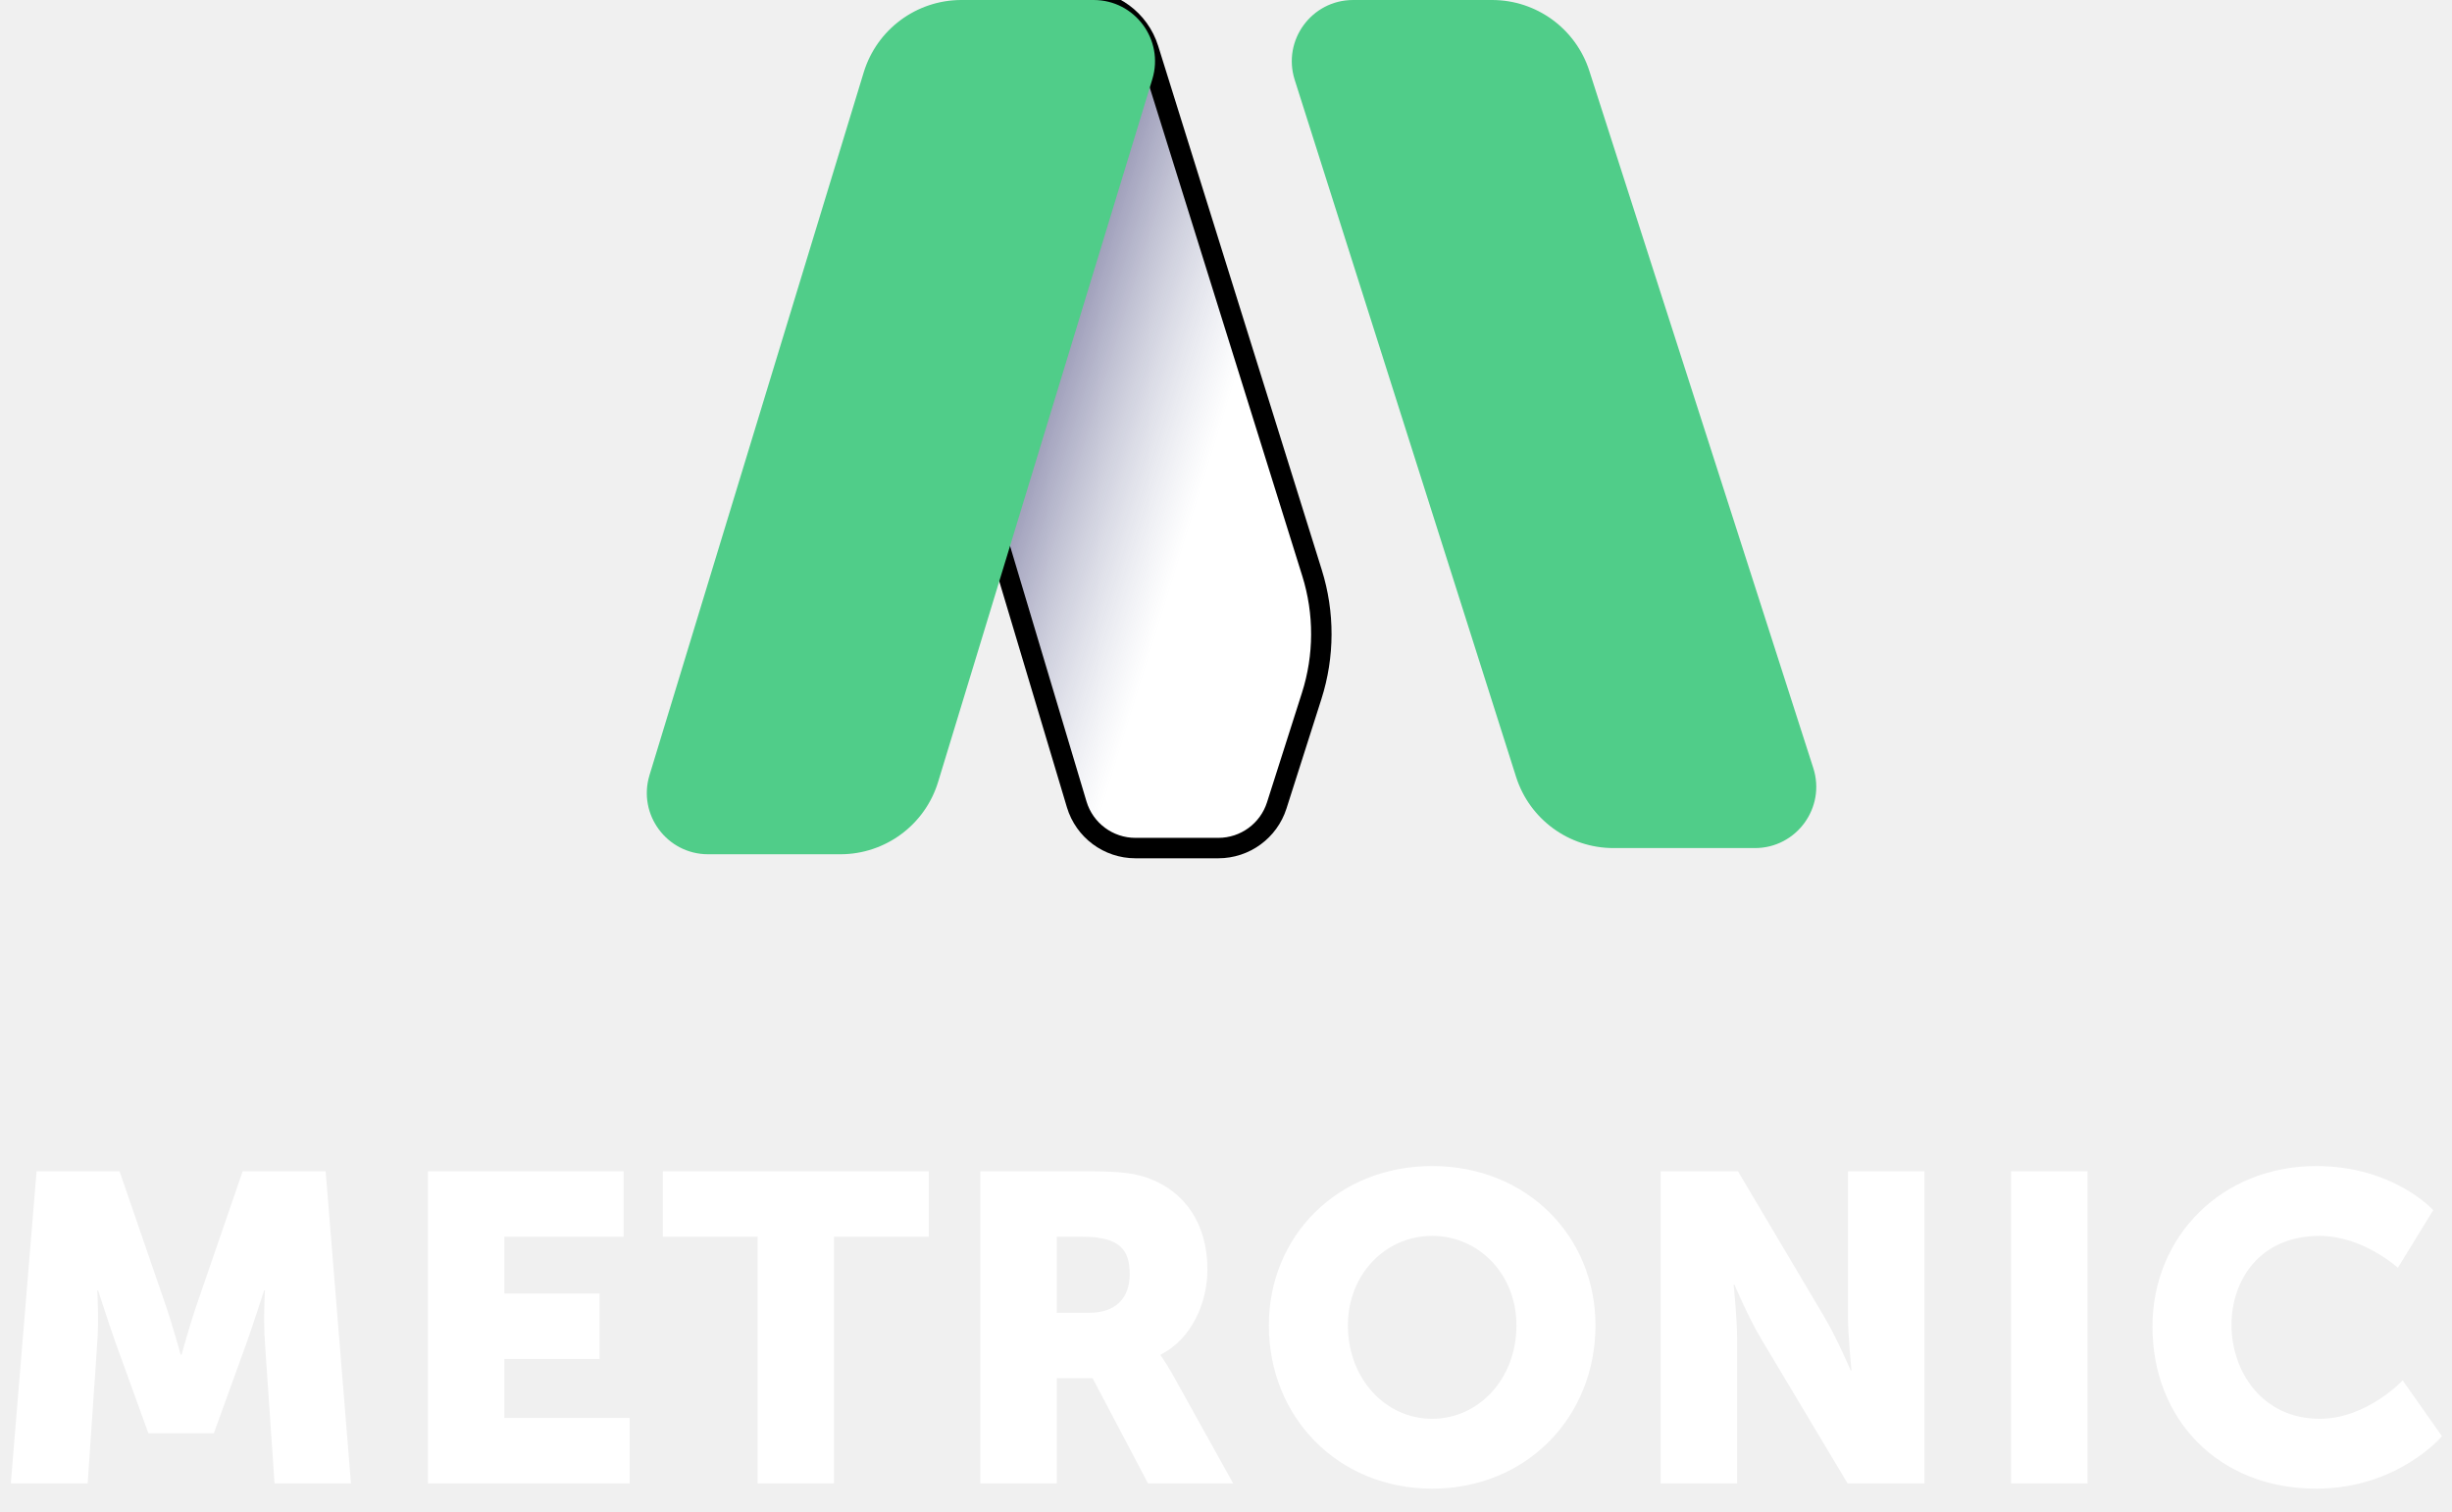
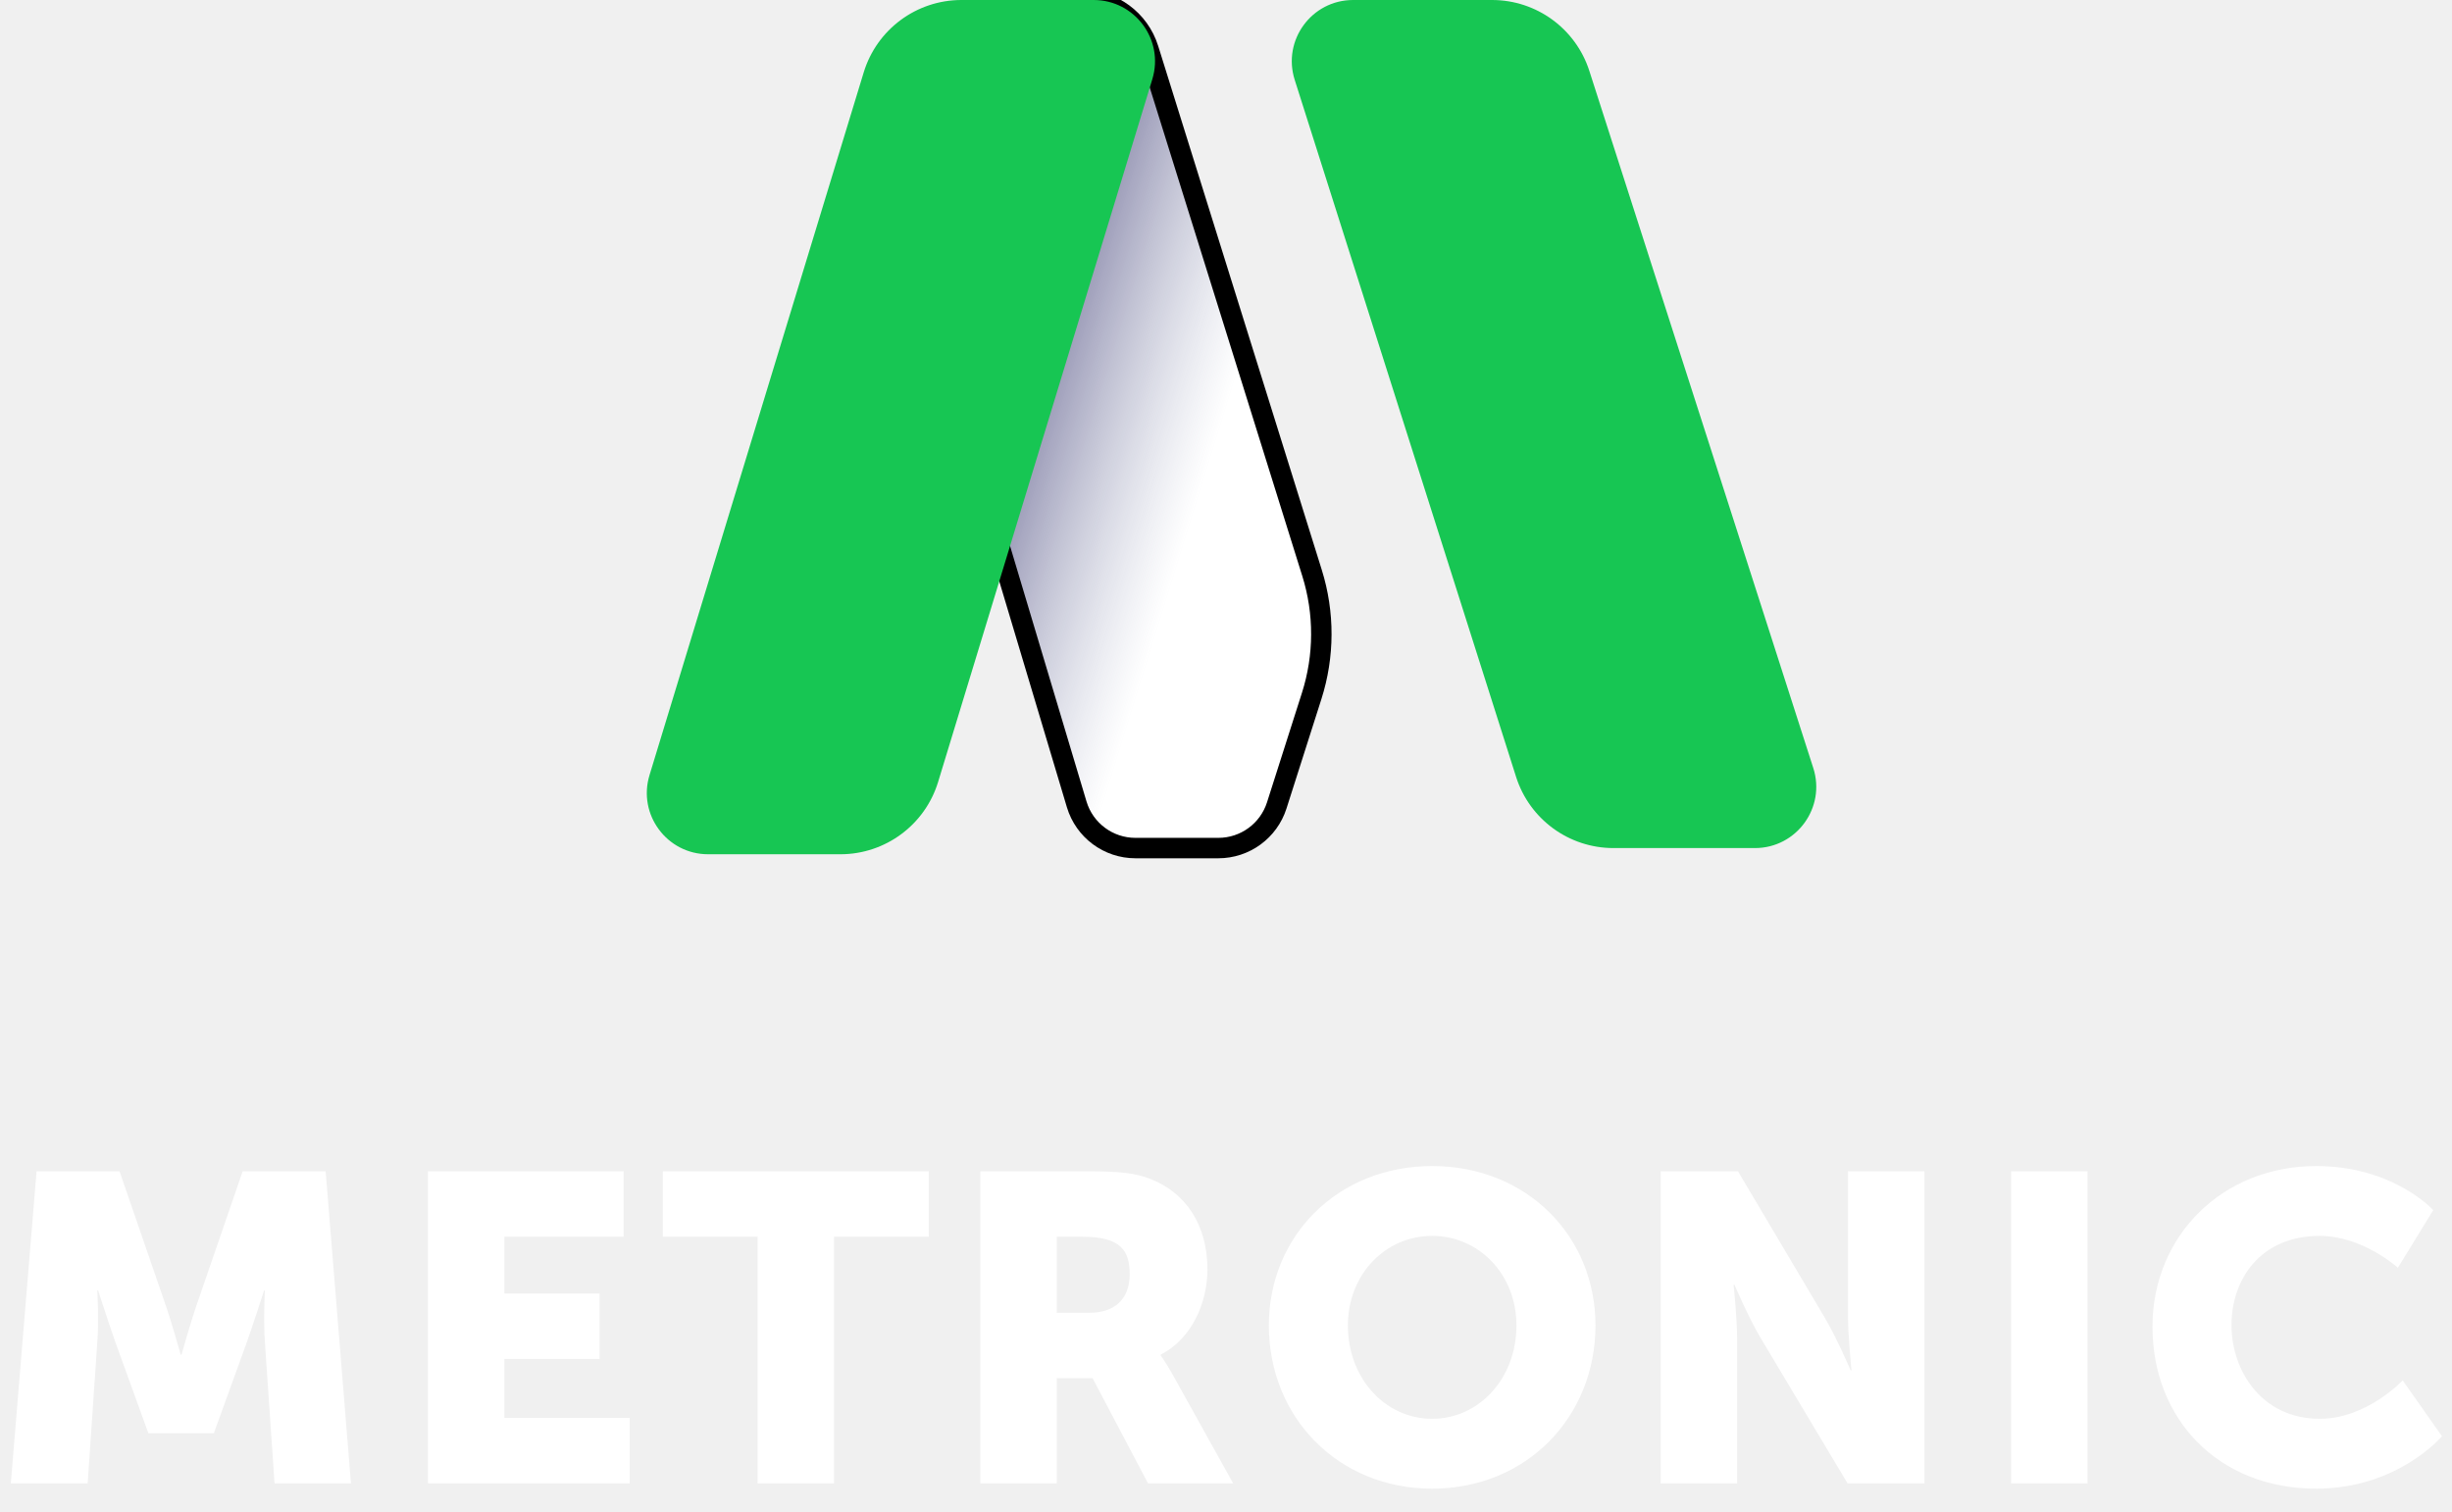
<svg xmlns="http://www.w3.org/2000/svg" width="120" height="74" viewBox="0 0 120 74" fill="none">
  <path d="M0.529 72.616H4.29L4.76 65.735C4.846 64.581 4.76 63.171 4.76 63.171H4.803C4.803 63.171 5.316 64.774 5.658 65.735L7.261 70.159H10.466L12.069 65.735C12.411 64.774 12.924 63.171 12.924 63.171H12.966C12.966 63.171 12.881 64.581 12.966 65.735L13.436 72.616H17.176L15.937 57.337H11.876L9.654 63.791C9.312 64.774 8.885 66.312 8.885 66.312H8.842C8.842 66.312 8.415 64.774 8.073 63.791L5.85 57.337H1.79L0.529 72.616ZM20.944 72.616H30.817V69.411H24.684V66.526H29.342V63.321H24.684V60.542H30.518V57.337H20.944V72.616ZM37.076 72.616H40.816V60.542H45.453V57.337H32.439V60.542H37.076V72.616ZM47.979 72.616H51.718V67.466H53.471L56.185 72.616H60.352L57.381 67.274C57.018 66.633 56.804 66.355 56.804 66.355V66.312C58.322 65.543 59.091 63.769 59.091 62.145C59.091 59.923 58.001 58.363 56.27 57.7C55.608 57.444 54.86 57.337 53.3 57.337H47.979V72.616ZM51.718 64.261V60.542H52.979C54.86 60.542 55.287 61.226 55.287 62.38C55.287 63.598 54.539 64.261 53.343 64.261H51.718ZM62.097 64.881C62.097 69.368 65.474 72.873 70.09 72.873C74.706 72.873 78.082 69.368 78.082 64.881C78.082 60.5 74.706 57.081 70.09 57.081C65.474 57.081 62.097 60.5 62.097 64.881ZM65.966 64.881C65.966 62.38 67.803 60.5 70.09 60.5C72.376 60.5 74.214 62.38 74.214 64.881C74.214 67.488 72.376 69.454 70.09 69.454C67.803 69.454 65.966 67.488 65.966 64.881ZM81.274 72.616H85.013V65.5C85.013 64.539 84.842 62.893 84.842 62.893H84.885C84.885 62.893 85.569 64.496 86.167 65.5L90.42 72.616H94.181V57.337H90.441V64.475C90.441 65.436 90.612 67.082 90.612 67.082H90.57C90.57 67.082 89.886 65.479 89.287 64.475L85.056 57.337H81.274V72.616ZM98.422 72.616H102.162V57.337H98.422V72.616ZM105.341 64.945C105.341 69.475 108.568 72.873 113.355 72.873C117.351 72.873 119.509 70.308 119.509 70.308L117.586 67.573C117.586 67.573 115.834 69.454 113.526 69.454C110.705 69.454 109.209 67.124 109.209 64.859C109.209 62.658 110.598 60.5 113.526 60.5C115.641 60.5 117.351 62.06 117.351 62.06L119.082 59.239C119.082 59.239 117.137 57.081 113.355 57.081C108.76 57.081 105.341 60.5 105.341 64.945Z" fill="white" />
-   <path d="M77.782 3.471L88.742 37.598C89.364 39.534 87.919 41.515 85.886 41.515H78.962C76.783 41.515 74.855 40.105 74.196 38.028L63.362 3.908C62.748 1.973 64.192 0 66.222 0H73.021C75.194 0 77.117 1.403 77.782 3.471Z" fill="#50CD89" />
+   <path d="M77.782 3.471L88.742 37.598C89.364 39.534 87.919 41.515 85.886 41.515H78.962C76.783 41.515 74.855 40.105 74.196 38.028L63.362 3.908C62.748 1.973 64.192 0 66.222 0H73.021C75.194 0 77.117 1.403 77.782 3.471Z" fill="#17c653" />
  <path d="M64.211 28.049L56.202 2.394C55.757 0.97 54.438 0 52.947 0C50.871 0 49.16 1.626 49.054 3.699L48.1 22.41C48.054 23.322 48.164 24.235 48.426 25.11L52.693 39.375C53.073 40.645 54.242 41.515 55.567 41.515H59.626C60.932 41.515 62.087 40.67 62.484 39.426L64.193 34.067C64.817 32.11 64.823 30.009 64.211 28.049Z" fill="white" />
  <path d="M64.211 28.049L56.202 2.394C55.757 0.97 54.438 0 52.947 0C50.871 0 49.16 1.626 49.054 3.699L48.1 22.41C48.054 23.322 48.164 24.235 48.426 25.11L52.693 39.375C53.073 40.645 54.242 41.515 55.567 41.515H59.626C60.932 41.515 62.087 40.67 62.484 39.426L64.193 34.067C64.817 32.11 64.823 30.009 64.211 28.049Z" fill="url(#paint0_linear_8583_2595)" />
  <path d="M64.211 28.049L56.202 2.394C55.757 0.97 54.438 0 52.947 0C50.871 0 49.16 1.626 49.054 3.699L48.1 22.41C48.054 23.322 48.164 24.235 48.426 25.11L52.693 39.375C53.073 40.645 54.242 41.515 55.567 41.515H59.626C60.932 41.515 62.087 40.67 62.484 39.426L64.193 34.067C64.817 32.11 64.823 30.009 64.211 28.049Z" stroke="black" />
-   <path d="M47.053 0H53.525C55.54 0 56.982 1.947 56.395 3.875L45.911 38.276C45.27 40.38 43.328 41.818 41.128 41.818H34.656C32.641 41.818 31.199 39.871 31.787 37.944L42.27 3.542C42.912 1.438 44.853 0 47.053 0Z" fill="#50CD89" />
+   <path d="M47.053 0H53.525C55.54 0 56.982 1.947 56.395 3.875L45.911 38.276C45.27 40.38 43.328 41.818 41.128 41.818H34.656C32.641 41.818 31.199 39.871 31.787 37.944L42.27 3.542C42.912 1.438 44.853 0 47.053 0Z" fill="#17c653" />
  <defs>
    <linearGradient id="paint0_linear_8583_2595" x1="50.303" y1="23.03" x2="59.091" y2="25.758" gradientUnits="userSpaceOnUse">
      <stop stop-color="#18175A" stop-opacity="0.42" />
      <stop offset="0.911" stop-color="#65719B" stop-opacity="0" />
    </linearGradient>
  </defs>
</svg>
